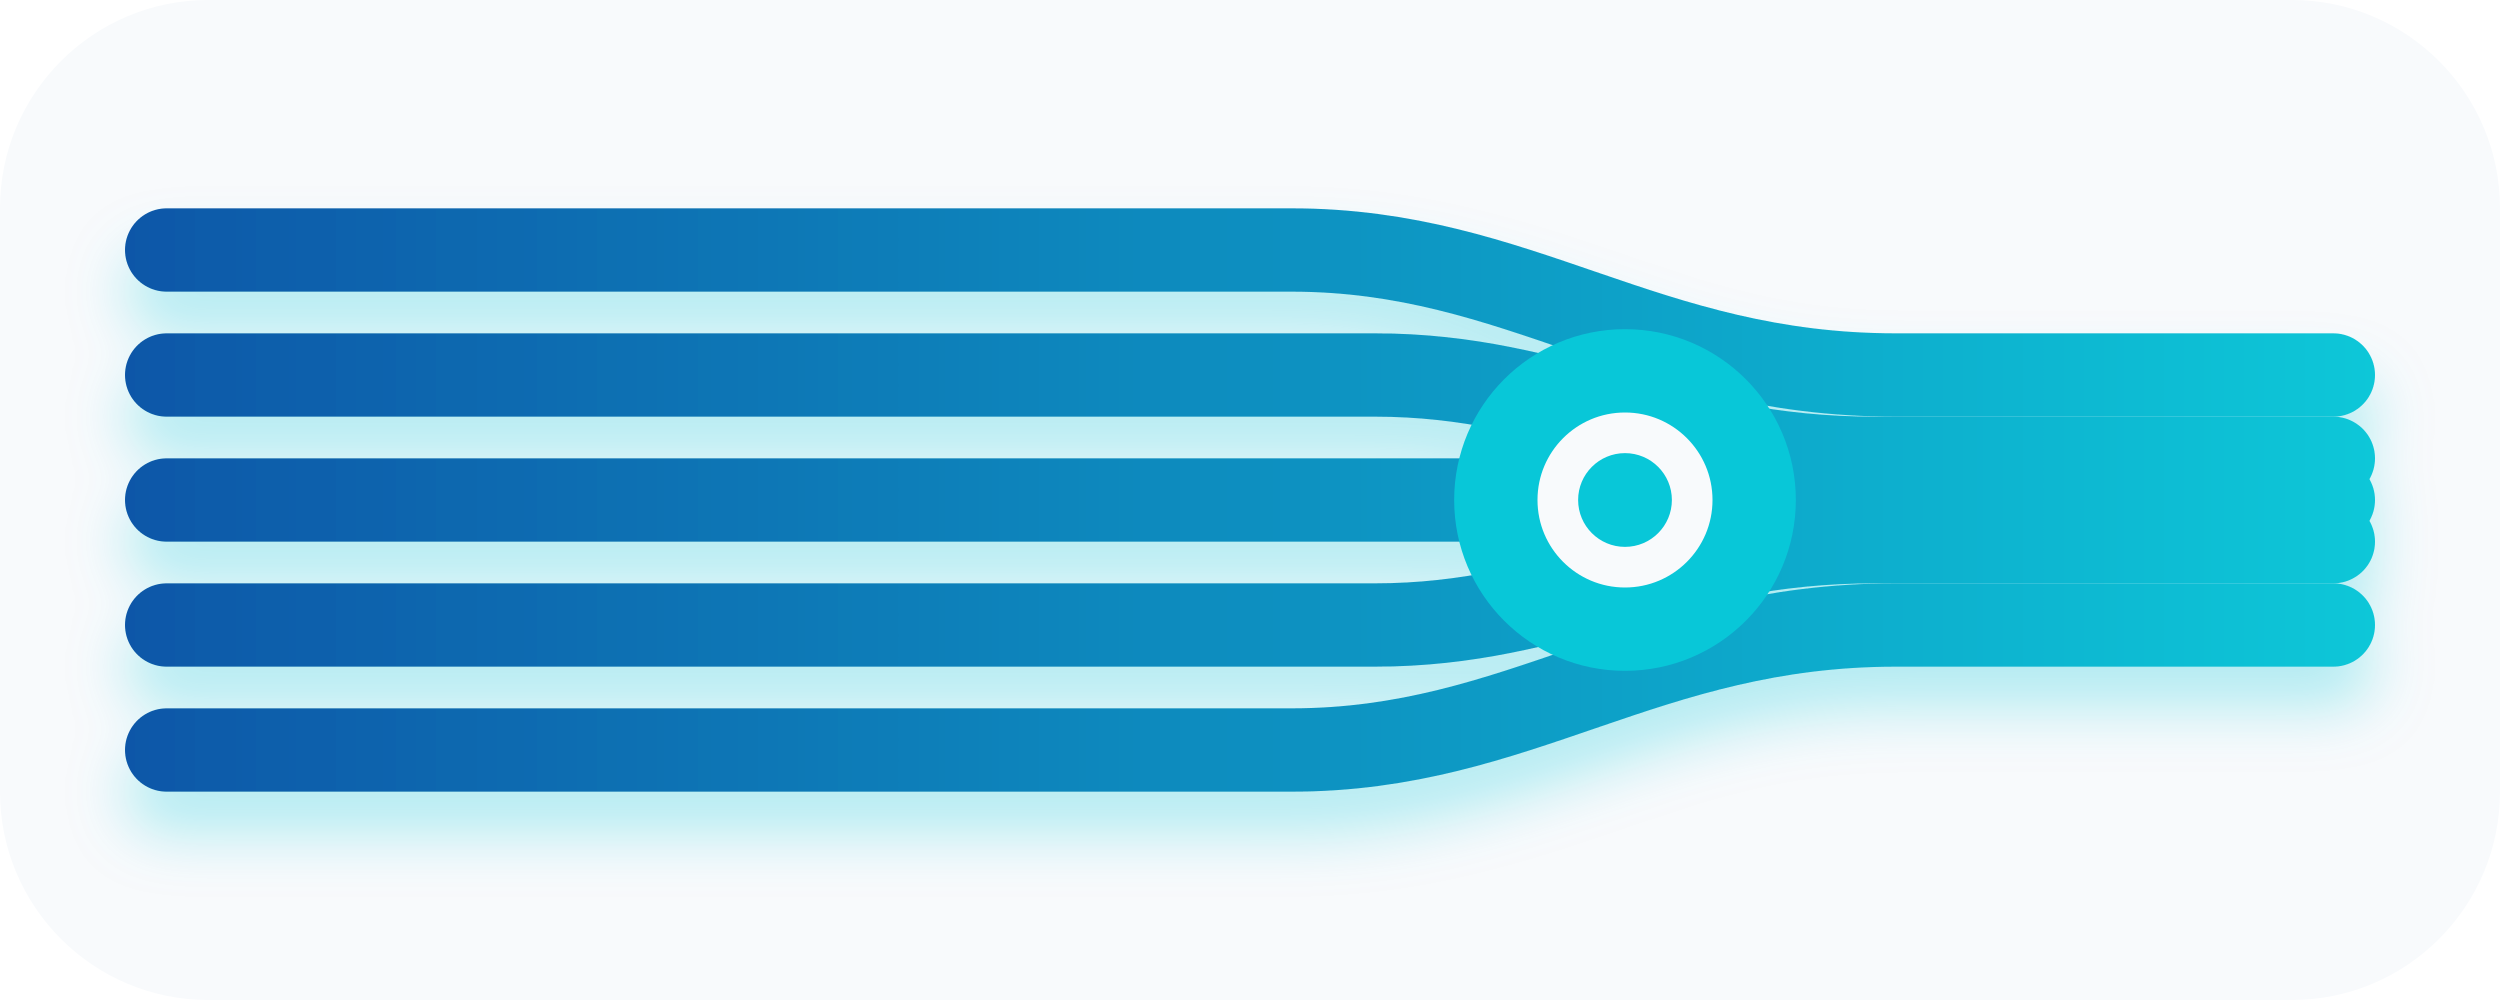
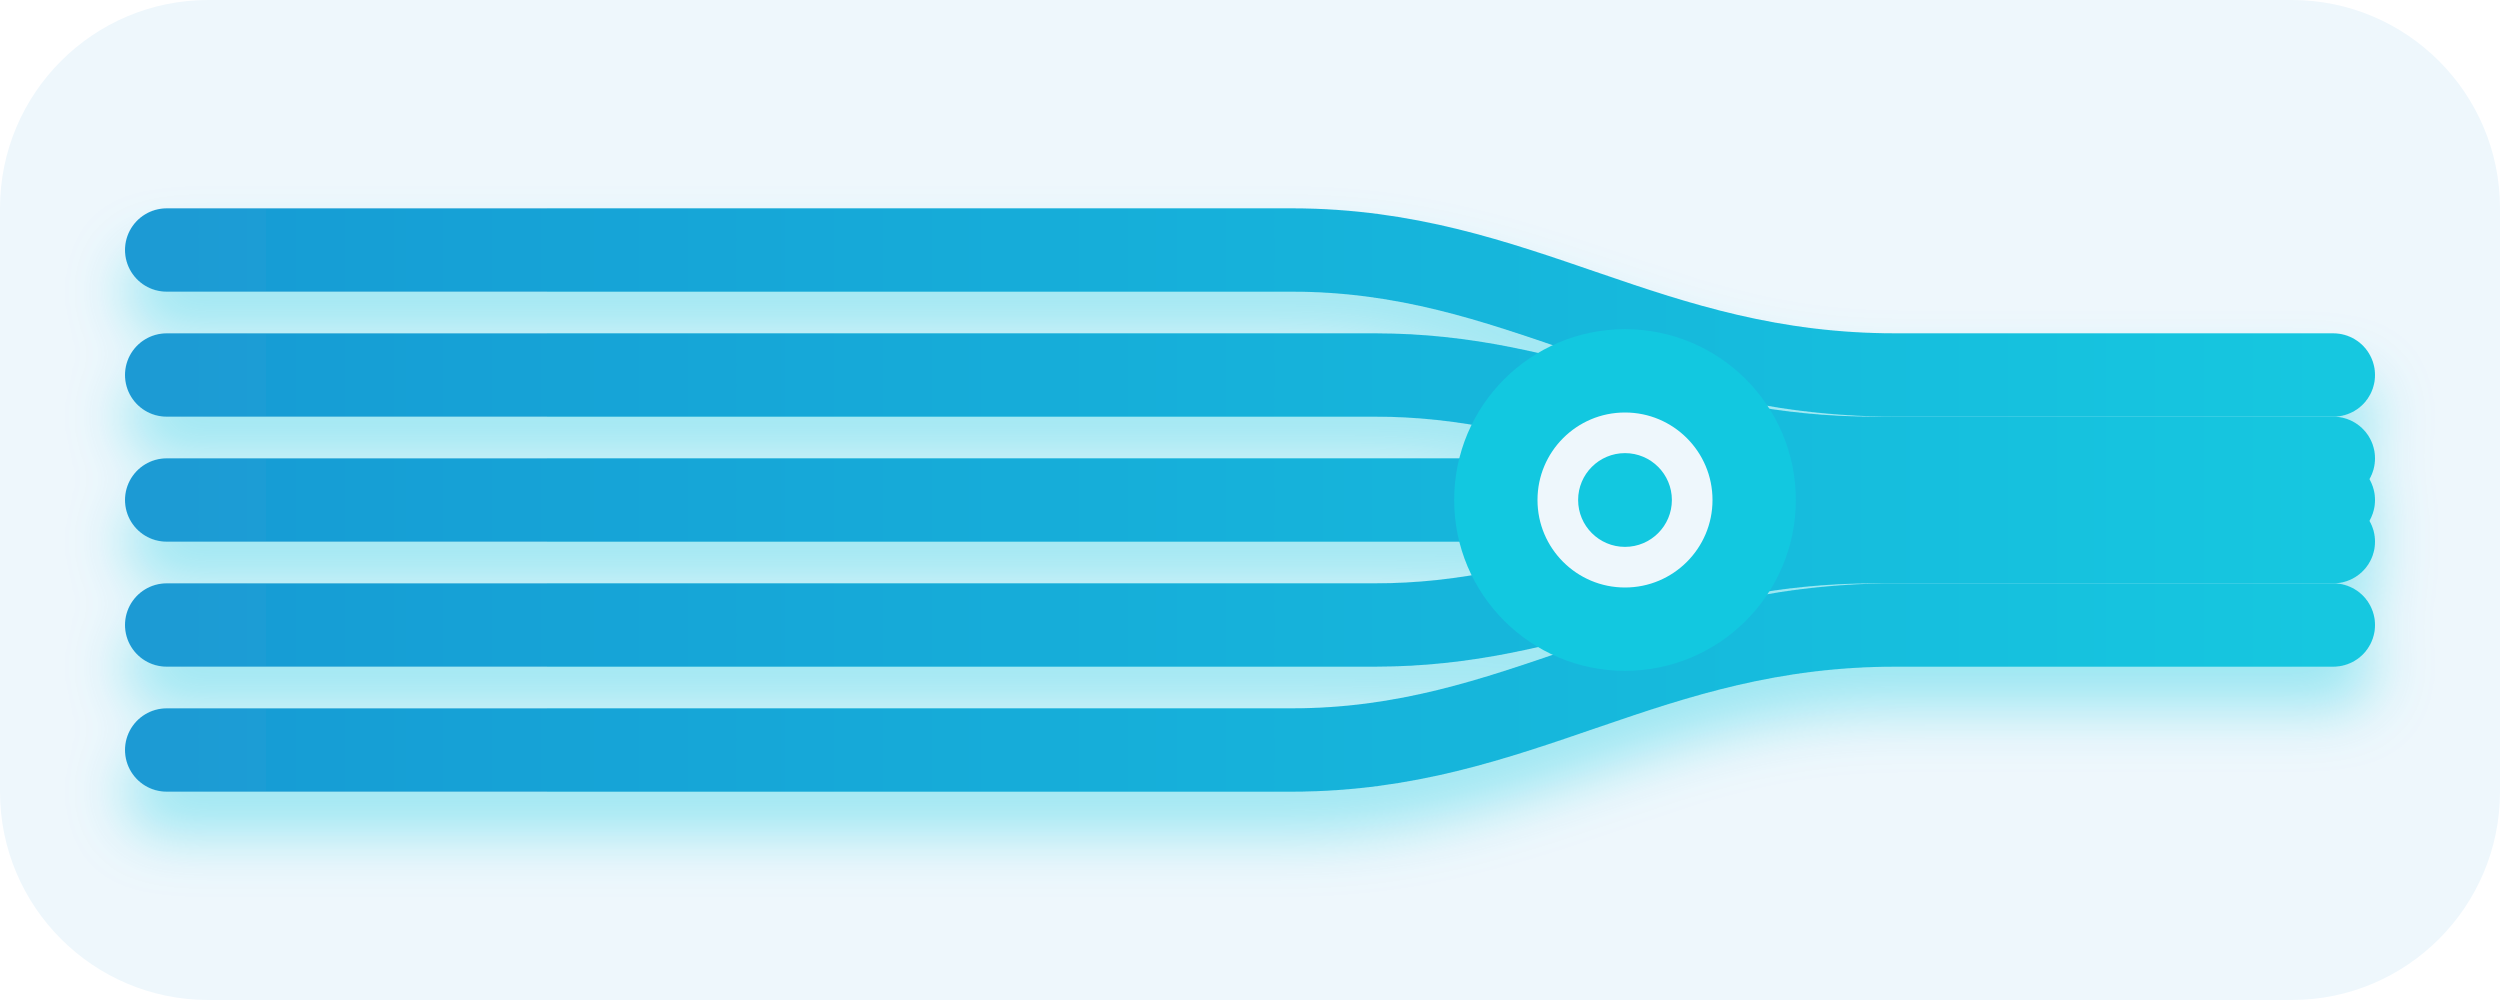
<svg xmlns="http://www.w3.org/2000/svg" viewBox="0 0 120 48" fill="none">
  <defs>
    <linearGradient id="g" x1="6" y1="24" x2="114" y2="24" gradientUnits="userSpaceOnUse">
-       <stop offset="0" stop-color="#0757A8" />
-       <stop offset="1" stop-color="#08C7D8" />
+       <stop offset="0" stop-color="#1A9AD4" />
+       <stop offset="1" stop-color="#12C8E0" />
    </linearGradient>
    <filter id="s" x="-8" y="-8" width="136" height="64" color-interpolation-filters="sRGB">
-       <feDropShadow dx="0" dy="2" stdDeviation="1.4" flood-color="#08C7D8" flood-opacity="0.28" />
+       <feDropShadow dx="0" dy="2" stdDeviation="1.4" flood-color="#12C8E0" flood-opacity="0.35" />
    </filter>
  </defs>
-   <rect width="120" height="48" rx="10" fill="#F8FAFC" />
+   <rect width="120" height="48" rx="10" fill="#EEF7FC" />
  <g filter="url(#s)" stroke="url(#g)" stroke-linecap="round" stroke-width="4">
    <path d="M8 12H62C73 12 79 18 91 18H112" />
    <path d="M8 18H66C75 18 80 22 90 22H112" />
    <path d="M8 24H78H112" />
    <path d="M8 30H66C75 30 80 26 90 26H112" />
    <path d="M8 36H62C73 36 79 30 91 30H112" />
  </g>
-   <circle cx="78" cy="24" r="6.2" fill="#F8FAFC" stroke="#08C7D8" stroke-width="4" />
-   <circle cx="78" cy="24" r="2.25" fill="#08C7D8" />
+   <circle cx="78" cy="24" r="6.2" fill="#EEF7FC" stroke="#12C8E0" stroke-width="4" />
+   <circle cx="78" cy="24" r="2.25" fill="#12C8E0" />
</svg>
